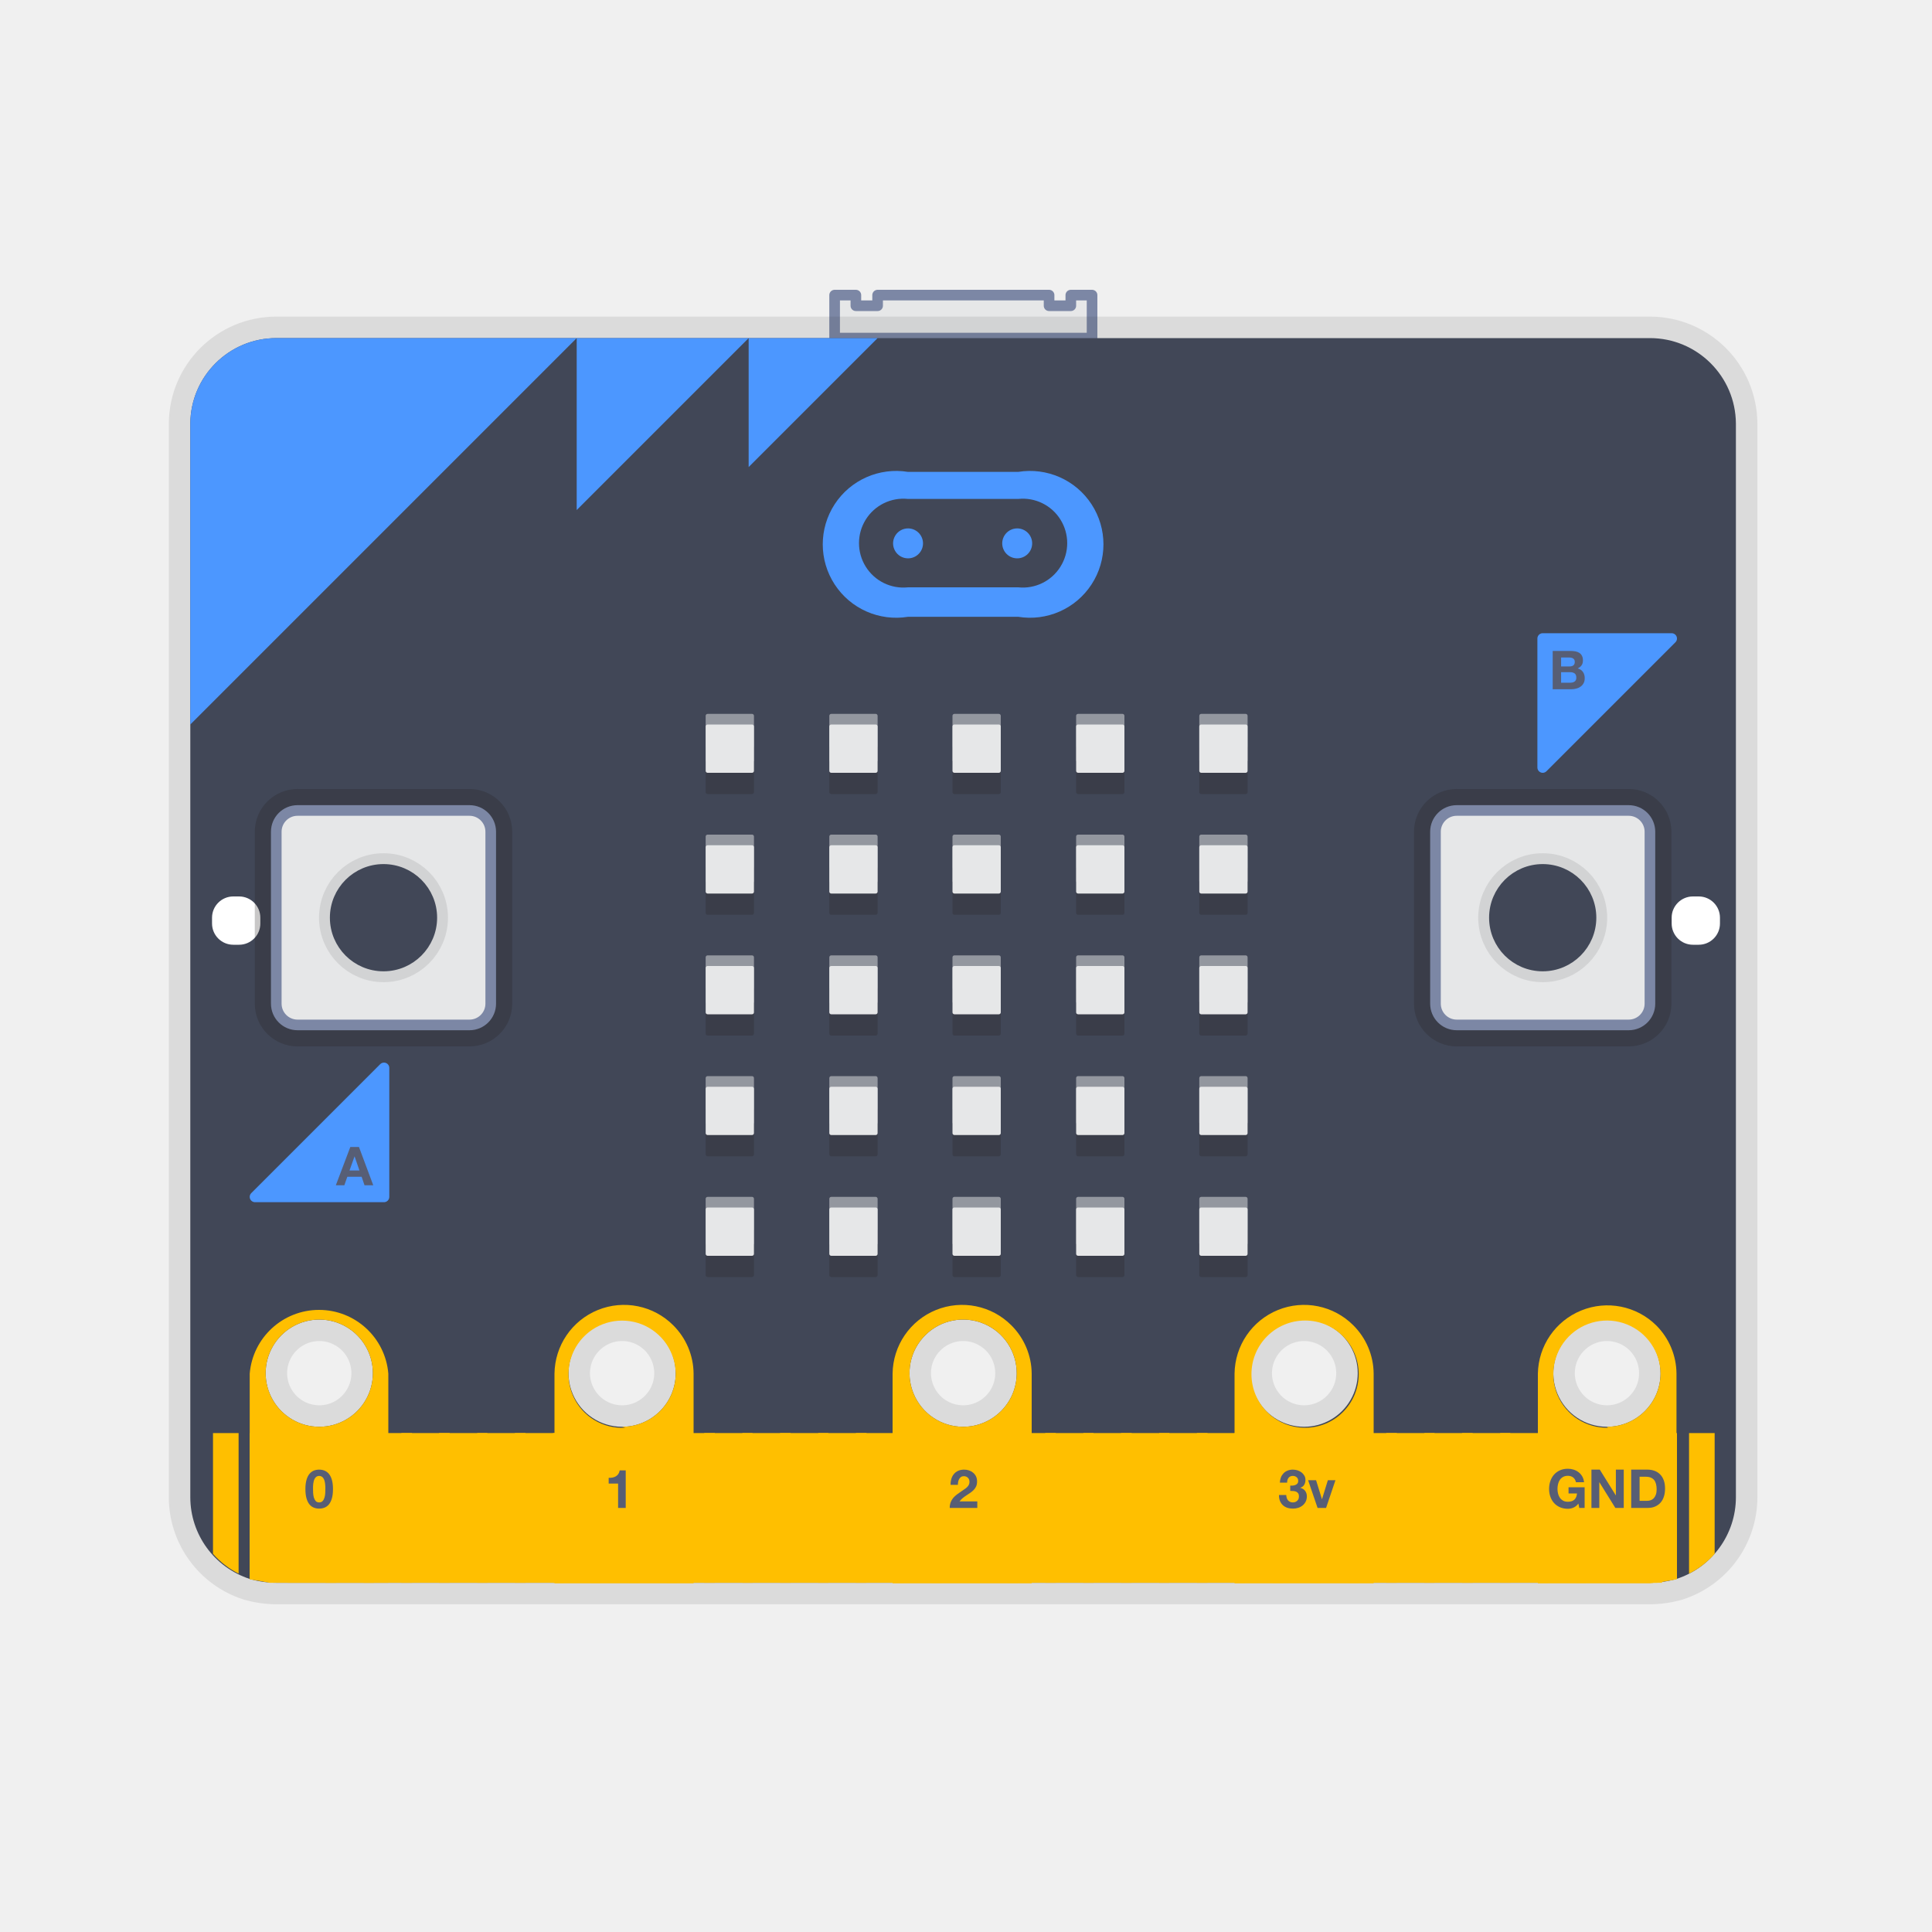
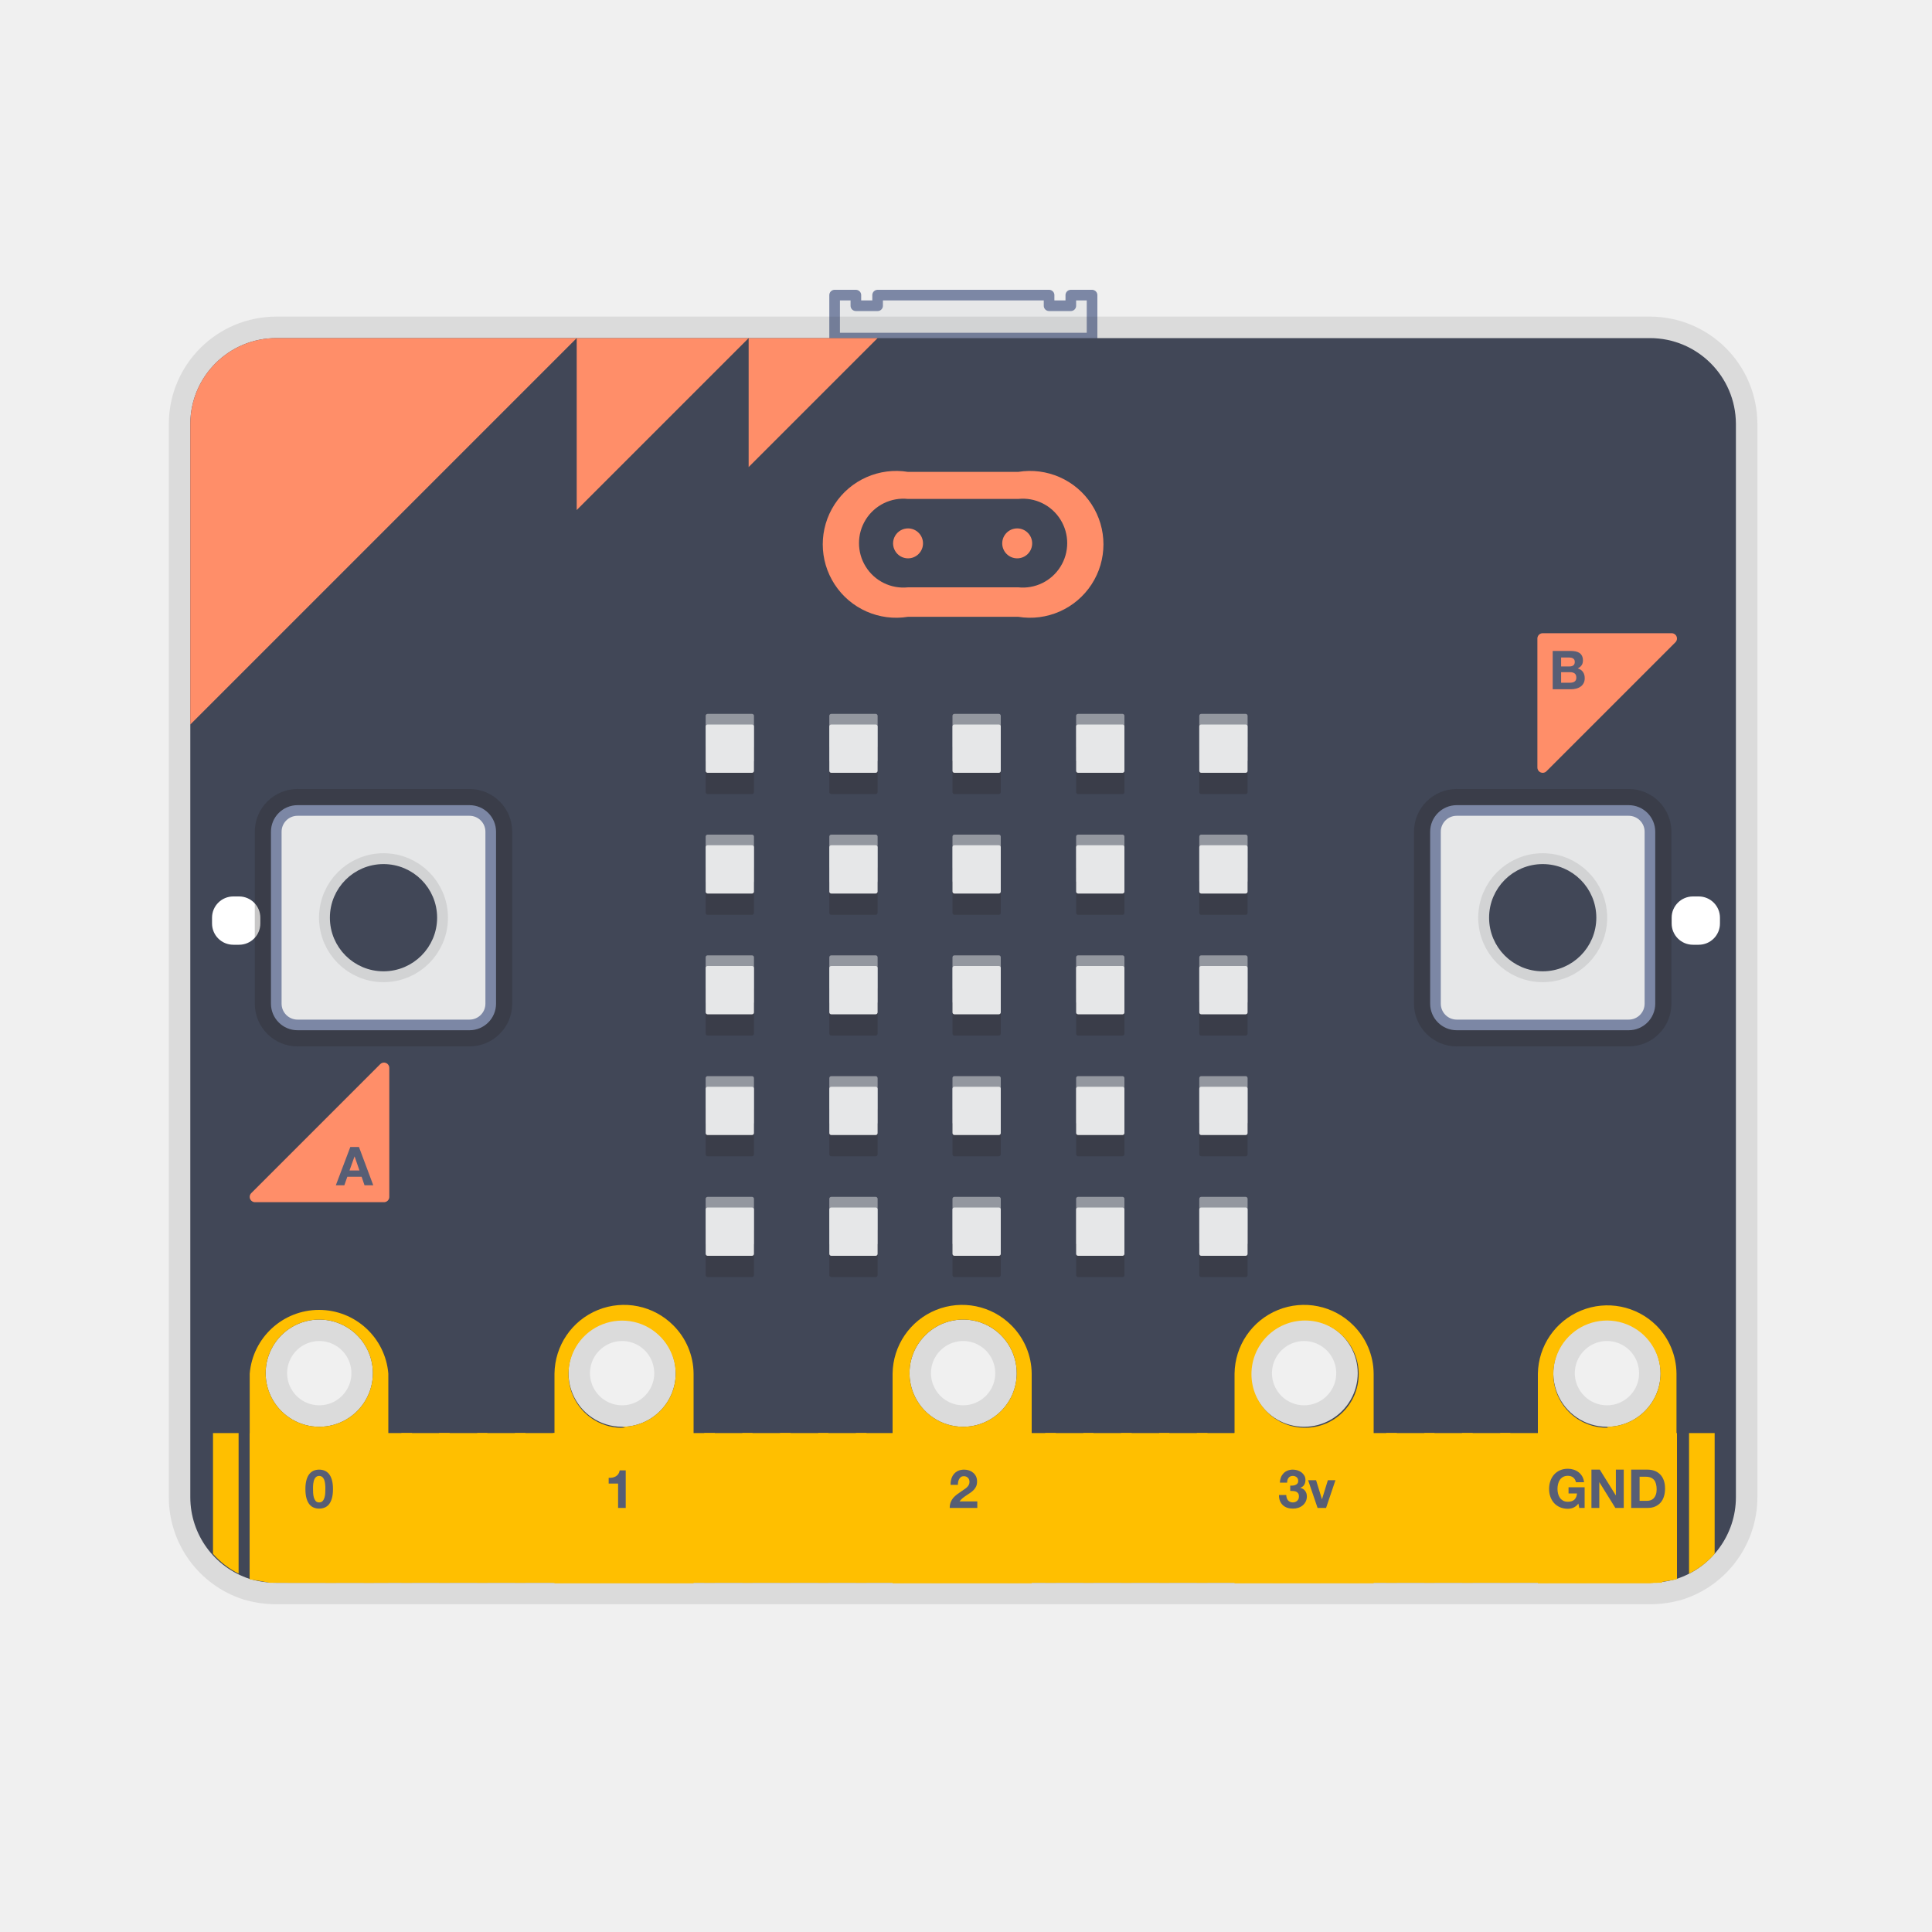
<svg xmlns="http://www.w3.org/2000/svg" width="40px" height="40px" viewBox="0 0 40 40" version="1.1">
  <defs />
  <g id="microbit-block-icon" stroke="none" stroke-width="1" fill="none" fill-rule="evenodd">
    <g id="microbit" transform="translate(3.5, 6)">
      <polygon id="Shape" stroke="#7C87A5" stroke-width="0.22" fill="#E6E7E8" fill-rule="nonzero" stroke-linecap="round" stroke-linejoin="round" points="19.11 0.11 19.11 1 13.78 1 13.78 0.11 14.22 0.11 14.22 0.33 14.67 0.33 14.67 0.11 18.22 0.11 18.22 0.33 18.67 0.33 18.67 0.11" />
      <path d="M30.66,1 L2.22,1 C1.241,1 0.446,1.791 0.44,2.77 L0.44,25 C0.441,25.77 0.938,26.452 1.67,26.69 C1.849,26.742 2.034,26.769 2.22,26.77 L30.66,26.77 C30.846,26.769 31.031,26.742 31.21,26.69 C31.942,26.452 32.439,25.77 32.44,25 L32.44,2.77 C32.434,1.791 31.639,1 30.66,1 Z M3.11,23.54 C2.713,23.54 2.347,23.328 2.149,22.985 C1.95,22.642 1.95,22.218 2.149,21.875 C2.347,21.532 2.713,21.32 3.11,21.32 C3.507,21.32 3.873,21.532 4.071,21.875 C4.27,22.218 4.27,22.642 4.071,22.985 C3.873,23.328 3.507,23.54 3.11,23.54 Z M9.38,23.54 C8.93,23.54 8.525,23.268 8.354,22.852 C8.182,22.436 8.279,21.958 8.599,21.642 C8.918,21.325 9.397,21.232 9.812,21.407 C10.226,21.582 10.494,21.99 10.49,22.44 C10.485,23.049 9.989,23.54 9.38,23.54 Z M16.44,23.54 C15.99,23.54 15.585,23.268 15.414,22.852 C15.242,22.436 15.339,21.958 15.659,21.642 C15.978,21.325 16.457,21.232 16.872,21.407 C17.286,21.582 17.554,21.99 17.55,22.44 C17.545,23.049 17.049,23.54 16.44,23.54 Z M23.5,23.54 C23.103,23.54 22.737,23.328 22.539,22.985 C22.34,22.642 22.34,22.218 22.539,21.875 C22.737,21.532 23.103,21.32 23.5,21.32 C23.897,21.32 24.263,21.532 24.461,21.875 C24.66,22.218 24.66,22.642 24.461,22.985 C24.263,23.328 23.897,23.54 23.5,23.54 Z M29.77,23.54 C29.32,23.54 28.915,23.268 28.744,22.852 C28.572,22.436 28.669,21.958 28.989,21.642 C29.308,21.325 29.787,21.232 30.202,21.407 C30.616,21.582 30.884,21.99 30.88,22.44 C30.875,23.049 30.379,23.54 29.77,23.54 Z" id="Shape" stroke="#231F20" stroke-width="0.89" fill="#231F20" fill-rule="nonzero" opacity="0.1" />
      <path d="M30.66,1 L2.22,1 C1.241,1 0.446,1.791 0.44,2.77 L0.44,25 C0.441,25.77 0.938,26.452 1.67,26.69 C1.849,26.742 2.034,26.769 2.22,26.77 L30.66,26.77 C30.846,26.769 31.031,26.742 31.21,26.69 C31.942,26.452 32.439,25.77 32.44,25 L32.44,2.77 C32.434,1.791 31.639,1 30.66,1 Z M3.11,23.54 C2.713,23.54 2.347,23.328 2.149,22.985 C1.95,22.642 1.95,22.218 2.149,21.875 C2.347,21.532 2.713,21.32 3.11,21.32 C3.507,21.32 3.873,21.532 4.071,21.875 C4.27,22.218 4.27,22.642 4.071,22.985 C3.873,23.328 3.507,23.54 3.11,23.54 Z M9.38,23.54 C8.93,23.54 8.525,23.268 8.354,22.852 C8.182,22.436 8.279,21.958 8.599,21.642 C8.918,21.325 9.397,21.232 9.812,21.407 C10.226,21.582 10.494,21.99 10.49,22.44 C10.485,23.049 9.989,23.54 9.38,23.54 Z M16.44,23.54 C15.99,23.54 15.585,23.268 15.414,22.852 C15.242,22.436 15.339,21.958 15.659,21.642 C15.978,21.325 16.457,21.232 16.872,21.407 C17.286,21.582 17.554,21.99 17.55,22.44 C17.545,23.049 17.049,23.54 16.44,23.54 Z M23.5,23.54 C23.103,23.54 22.737,23.328 22.539,22.985 C22.34,22.642 22.34,22.218 22.539,21.875 C22.737,21.532 23.103,21.32 23.5,21.32 C23.897,21.32 24.263,21.532 24.461,21.875 C24.66,22.218 24.66,22.642 24.461,22.985 C24.263,23.328 23.897,23.54 23.5,23.54 Z M29.77,23.54 C29.32,23.54 28.915,23.268 28.744,22.852 C28.572,22.436 28.669,21.958 28.989,21.642 C29.308,21.325 29.787,21.232 30.202,21.407 C30.616,21.582 30.884,21.99 30.88,22.44 C30.875,23.049 30.379,23.54 29.77,23.54 Z" id="Shape" fill="#414757" fill-rule="nonzero" />
-       <path d="M0.44,9 L0.44,2.77 C0.446,1.791 1.241,1 2.22,1 L8.44,1 L0.44,9 Z" id="Shape" fill="#4C97FF" fill-rule="nonzero" />
-       <polygon id="Shape" fill="#4C97FF" fill-rule="nonzero" points="8.44 4.56 8.44 1 12 1" />
-       <polygon id="Shape" fill="#4C97FF" fill-rule="nonzero" points="12 3.67 12 1 14.67 1" />
-       <polygon id="Shape" stroke="#4C97FF" stroke-width="0.22" fill="#4C97FF" fill-rule="nonzero" stroke-linecap="round" stroke-linejoin="round" points="28.44 9.89 28.44 7.22 31.11 7.22" />
-       <polygon id="Shape" stroke="#4C97FF" stroke-width="0.22" fill="#4C97FF" fill-rule="nonzero" stroke-linecap="round" stroke-linejoin="round" points="4.45 16.11 4.45 18.78 1.78 18.78" />
+       <path d="M0.44,9 L0.44,2.77 C0.446,1.791 1.241,1 2.22,1 L8.44,1 L0.44,9 Z" id="Shape" fill="#FF8E69" fill-rule="nonzero" />
+       <polygon id="Shape" fill="#FF8E69" fill-rule="nonzero" points="8.44 4.56 8.44 1 12 1" />
+       <polygon id="Shape" fill="#FF8E69" fill-rule="nonzero" points="12 3.67 12 1 14.67 1" />
+       <polygon id="Shape" stroke="#FF8E69" stroke-width="0.22" fill="#FF8E69" fill-rule="nonzero" stroke-linecap="round" stroke-linejoin="round" points="28.44 9.89 28.44 7.22 31.11 7.22" />
+       <polygon id="Shape" stroke="#FF8E69" stroke-width="0.22" fill="#FF8E69" fill-rule="nonzero" stroke-linecap="round" stroke-linejoin="round" points="4.45 16.11 4.45 18.78 1.78 18.78" />
      <rect id="Rectangle-path" fill="#FFFFFF" fill-rule="nonzero" x="0.89" y="12.56" width="1" height="1" rx="0.44" />
      <rect id="Rectangle-path" fill="#FFFFFF" fill-rule="nonzero" x="31.11" y="12.56" width="1" height="1" rx="0.44" />
-       <path d="M17.56,5.56 C17.731,5.56 17.87,5.421 17.87,5.25 C17.87,5.079 17.731,4.94 17.56,4.94 C17.389,4.94 17.25,5.079 17.25,5.25 C17.25,5.421 17.389,5.56 17.56,5.56" id="Shape" fill="#4C97FF" fill-rule="nonzero" />
-       <path d="M15.3,4.94 C15.189,4.94 15.087,4.999 15.032,5.095 C14.976,5.191 14.976,5.309 15.032,5.405 C15.087,5.501 15.189,5.56 15.3,5.56 C15.471,5.56 15.61,5.421 15.61,5.25 C15.61,5.079 15.471,4.94 15.3,4.94" id="Shape" fill="#4C97FF" fill-rule="nonzero" />
-       <path d="M15.3,4.33 C14.95,4.293 14.61,4.459 14.424,4.758 C14.238,5.056 14.238,5.434 14.424,5.732 C14.61,6.031 14.95,6.197 15.3,6.16 L17.58,6.16 C17.93,6.197 18.27,6.031 18.456,5.732 C18.642,5.434 18.642,5.056 18.456,4.758 C18.27,4.459 17.93,4.293 17.58,4.33 L15.3,4.33 M17.58,6.77 L15.3,6.77 C14.706,6.867 14.11,6.605 13.781,6.1 C13.452,5.596 13.452,4.944 13.781,4.44 C14.11,3.935 14.706,3.673 15.3,3.77 L17.58,3.77 C18.174,3.673 18.77,3.935 19.099,4.44 C19.428,4.944 19.428,5.596 19.099,6.1 C18.77,6.605 18.174,6.867 17.58,6.77" id="Shape" fill="#4C97FF" fill-rule="nonzero" />
+       <path d="M17.56,5.56 C17.731,5.56 17.87,5.421 17.87,5.25 C17.87,5.079 17.731,4.94 17.56,4.94 C17.389,4.94 17.25,5.079 17.25,5.25 C17.25,5.421 17.389,5.56 17.56,5.56" id="Shape" fill="#FF8E69" fill-rule="nonzero" />
+       <path d="M15.3,4.94 C15.189,4.94 15.087,4.999 15.032,5.095 C14.976,5.191 14.976,5.309 15.032,5.405 C15.087,5.501 15.189,5.56 15.3,5.56 C15.471,5.56 15.61,5.421 15.61,5.25 C15.61,5.079 15.471,4.94 15.3,4.94" id="Shape" fill="#FF8E69" fill-rule="nonzero" />
+       <path d="M15.3,4.33 C14.95,4.293 14.61,4.459 14.424,4.758 C14.238,5.056 14.238,5.434 14.424,5.732 C14.61,6.031 14.95,6.197 15.3,6.16 L17.58,6.16 C17.93,6.197 18.27,6.031 18.456,5.732 C18.642,5.434 18.642,5.056 18.456,4.758 C18.27,4.459 17.93,4.293 17.58,4.33 L15.3,4.33 M17.58,6.77 L15.3,6.77 C14.706,6.867 14.11,6.605 13.781,6.1 C13.452,5.596 13.452,4.944 13.781,4.44 C14.11,3.935 14.706,3.673 15.3,3.77 L17.58,3.77 C18.174,3.673 18.77,3.935 19.099,4.44 C19.428,4.944 19.428,5.596 19.099,6.1 C18.77,6.605 18.174,6.867 17.58,6.77" id="Shape" fill="#FF8E69" fill-rule="nonzero" />
      <rect id="Rectangle-path" stroke="#231F20" stroke-width="0.89" fill="#231F20" fill-rule="nonzero" opacity="0.25" stroke-linecap="round" stroke-linejoin="round" x="2.22" y="10.78" width="4.44" height="4.44" rx="0.44" />
      <rect id="Rectangle-path" stroke="#7C87A5" stroke-width="0.22" fill="#E6E7E8" fill-rule="nonzero" stroke-linecap="round" stroke-linejoin="round" x="2.22" y="10.78" width="4.44" height="4.44" rx="0.44" />
      <circle id="Oval" stroke="#231F20" stroke-width="0.67" fill="#231F20" fill-rule="nonzero" opacity="0.1" cx="4.44" cy="13" r="1" />
      <circle id="Oval" stroke="#414757" stroke-width="0.22" fill="#414757" fill-rule="nonzero" cx="4.44" cy="13" r="1" />
      <rect id="Rectangle-path" stroke="#231F20" stroke-width="0.89" fill="#231F20" fill-rule="nonzero" opacity="0.25" stroke-linecap="round" stroke-linejoin="round" x="26.22" y="10.78" width="4.44" height="4.44" rx="0.44" />
      <rect id="Rectangle-path" stroke="#7C87A5" stroke-width="0.22" fill="#E6E7E8" fill-rule="nonzero" stroke-linecap="round" stroke-linejoin="round" x="26.22" y="10.78" width="4.44" height="4.44" rx="0.44" />
      <circle id="Oval" stroke="#231F20" stroke-width="0.67" fill="#231F20" fill-rule="nonzero" opacity="0.1" cx="28.44" cy="13" r="1" />
      <circle id="Oval" stroke="#414757" stroke-width="0.22" fill="#414757" fill-rule="nonzero" cx="28.44" cy="13" r="1" />
      <g id="Group" opacity="0.5" transform="translate(11, 8)" fill="#E6E7E8" fill-rule="nonzero">
        <rect id="Rectangle-path" x="0.11" y="0.78" width="1" height="1" rx="0.04" />
      </g>
      <g id="Group" opacity="0.25" transform="translate(11, 9)" fill="#231F20" fill-rule="nonzero">
        <rect id="Rectangle-path" x="0.11" y="0.44" width="1" height="1" rx="0.04" />
      </g>
      <rect id="Rectangle-path" fill="#E6E7E8" fill-rule="nonzero" x="11.11" y="9" width="1" height="1" rx="0.04" />
      <g id="Group" opacity="0.5" transform="translate(13, 8)" fill="#E6E7E8" fill-rule="nonzero">
        <rect id="Rectangle-path" x="0.67" y="0.78" width="1" height="1" rx="0.04" />
      </g>
      <g id="Group" opacity="0.25" transform="translate(13, 9)" fill="#231F20" fill-rule="nonzero">
        <rect id="Rectangle-path" x="0.67" y="0.44" width="1" height="1" rx="0.04" />
      </g>
      <rect id="Rectangle-path" fill="#E6E7E8" fill-rule="nonzero" x="13.67" y="9" width="1" height="1" rx="0.04" />
      <g id="Group" opacity="0.5" transform="translate(16, 8)" fill="#E6E7E8" fill-rule="nonzero">
        <rect id="Rectangle-path" x="0.22" y="0.78" width="1" height="1" rx="0.04" />
      </g>
      <g id="Group" opacity="0.25" transform="translate(16, 9)" fill="#231F20" fill-rule="nonzero">
        <rect id="Rectangle-path" x="0.22" y="0.44" width="1" height="1" rx="0.04" />
      </g>
      <rect id="Rectangle-path" fill="#E6E7E8" fill-rule="nonzero" x="16.22" y="9" width="1" height="1" rx="0.04" />
      <g id="Group" opacity="0.5" transform="translate(18, 8)" fill="#E6E7E8" fill-rule="nonzero">
        <rect id="Rectangle-path" x="0.78" y="0.78" width="1" height="1" rx="0.04" />
      </g>
      <g id="Group" opacity="0.25" transform="translate(18, 9)" fill="#231F20" fill-rule="nonzero">
        <rect id="Rectangle-path" x="0.78" y="0.44" width="1" height="1" rx="0.04" />
      </g>
      <rect id="Rectangle-path" fill="#E6E7E8" fill-rule="nonzero" x="18.78" y="9" width="1" height="1" rx="0.04" />
      <g id="Group" opacity="0.5" transform="translate(21, 8)" fill="#E6E7E8" fill-rule="nonzero">
        <rect id="Rectangle-path" x="0.33" y="0.78" width="1" height="1" rx="0.04" />
      </g>
      <g id="Group" opacity="0.25" transform="translate(21, 9)" fill="#231F20" fill-rule="nonzero">
        <rect id="Rectangle-path" x="0.33" y="0.44" width="1" height="1" rx="0.04" />
      </g>
      <rect id="Rectangle-path" fill="#E6E7E8" fill-rule="nonzero" x="21.33" y="9" width="1" height="1" rx="0.04" />
      <g id="Group" opacity="0.5" transform="translate(11, 11)" fill="#E6E7E8" fill-rule="nonzero">
        <rect id="Rectangle-path" x="0.11" y="0.28" width="1" height="1" rx="0.04" />
      </g>
      <g id="Group" opacity="0.25" transform="translate(11, 11)" fill="#231F20" fill-rule="nonzero">
        <rect id="Rectangle-path" x="0.11" y="0.94" width="1" height="1" rx="0.04" />
      </g>
      <rect id="Rectangle-path" fill="#E6E7E8" fill-rule="nonzero" x="11.11" y="11.5" width="1" height="1" rx="0.04" />
      <g id="Group" opacity="0.5" transform="translate(13, 11)" fill="#E6E7E8" fill-rule="nonzero">
        <rect id="Rectangle-path" x="0.67" y="0.28" width="1" height="1" rx="0.04" />
      </g>
      <g id="Group" opacity="0.25" transform="translate(13, 11)" fill="#231F20" fill-rule="nonzero">
        <rect id="Rectangle-path" x="0.67" y="0.94" width="1" height="1" rx="0.04" />
      </g>
      <rect id="Rectangle-path" fill="#E6E7E8" fill-rule="nonzero" x="13.67" y="11.5" width="1" height="1" rx="0.04" />
      <g id="Group" opacity="0.5" transform="translate(16, 11)" fill="#E6E7E8" fill-rule="nonzero">
        <rect id="Rectangle-path" x="0.22" y="0.28" width="1" height="1" rx="0.04" />
      </g>
      <g id="Group" opacity="0.25" transform="translate(16, 11)" fill="#231F20" fill-rule="nonzero">
        <rect id="Rectangle-path" x="0.22" y="0.94" width="1" height="1" rx="0.04" />
      </g>
      <rect id="Rectangle-path" fill="#E6E7E8" fill-rule="nonzero" x="16.22" y="11.5" width="1" height="1" rx="0.04" />
      <g id="Group" opacity="0.5" transform="translate(18, 11)" fill="#E6E7E8" fill-rule="nonzero">
        <rect id="Rectangle-path" x="0.78" y="0.28" width="1" height="1" rx="0.04" />
      </g>
      <g id="Group" opacity="0.25" transform="translate(18, 11)" fill="#231F20" fill-rule="nonzero">
        <rect id="Rectangle-path" x="0.78" y="0.94" width="1" height="1" rx="0.04" />
      </g>
      <rect id="Rectangle-path" fill="#E6E7E8" fill-rule="nonzero" x="18.78" y="11.5" width="1" height="1" rx="0.04" />
      <g id="Group" opacity="0.5" transform="translate(21, 11)" fill="#E6E7E8" fill-rule="nonzero">
        <rect id="Rectangle-path" x="0.33" y="0.28" width="1" height="1" rx="0.04" />
      </g>
      <g id="Group" opacity="0.25" transform="translate(21, 11)" fill="#231F20" fill-rule="nonzero">
        <rect id="Rectangle-path" x="0.33" y="0.94" width="1" height="1" rx="0.04" />
      </g>
      <rect id="Rectangle-path" fill="#E6E7E8" fill-rule="nonzero" x="21.33" y="11.5" width="1" height="1" rx="0.04" />
      <g id="Group" opacity="0.5" transform="translate(11, 13)" fill="#E6E7E8" fill-rule="nonzero">
        <rect id="Rectangle-path" x="0.11" y="0.78" width="1" height="1" rx="0.04" />
      </g>
      <g id="Group" opacity="0.25" transform="translate(11, 14)" fill="#231F20" fill-rule="nonzero">
        <rect id="Rectangle-path" x="0.11" y="0.44" width="1" height="1" rx="0.04" />
      </g>
      <rect id="Rectangle-path" fill="#E6E7E8" fill-rule="nonzero" x="11.11" y="14" width="1" height="1" rx="0.04" />
      <g id="Group" opacity="0.5" transform="translate(13, 13)" fill="#E6E7E8" fill-rule="nonzero">
        <rect id="Rectangle-path" x="0.67" y="0.78" width="1" height="1" rx="0.04" />
      </g>
      <g id="Group" opacity="0.25" transform="translate(13, 14)" fill="#231F20" fill-rule="nonzero">
        <rect id="Rectangle-path" x="0.67" y="0.44" width="1" height="1" rx="0.04" />
      </g>
      <rect id="Rectangle-path" fill="#E6E7E8" fill-rule="nonzero" x="13.67" y="14" width="1" height="1" rx="0.04" />
      <g id="Group" opacity="0.5" transform="translate(16, 13)" fill="#E6E7E8" fill-rule="nonzero">
        <rect id="Rectangle-path" x="0.22" y="0.78" width="1" height="1" rx="0.04" />
      </g>
      <g id="Group" opacity="0.25" transform="translate(16, 14)" fill="#231F20" fill-rule="nonzero">
        <rect id="Rectangle-path" x="0.22" y="0.44" width="1" height="1" rx="0.04" />
      </g>
      <rect id="Rectangle-path" fill="#E6E7E8" fill-rule="nonzero" x="16.22" y="14" width="1" height="1" rx="0.04" />
      <g id="Group" opacity="0.5" transform="translate(18, 13)" fill="#E6E7E8" fill-rule="nonzero">
        <rect id="Rectangle-path" x="0.78" y="0.78" width="1" height="1" rx="0.04" />
      </g>
      <g id="Group" opacity="0.25" transform="translate(18, 14)" fill="#231F20" fill-rule="nonzero">
        <rect id="Rectangle-path" x="0.78" y="0.44" width="1" height="1" rx="0.04" />
      </g>
      <rect id="Rectangle-path" fill="#E6E7E8" fill-rule="nonzero" x="18.78" y="14" width="1" height="1" rx="0.04" />
      <g id="Group" opacity="0.5" transform="translate(21, 13)" fill="#E6E7E8" fill-rule="nonzero">
        <rect id="Rectangle-path" x="0.33" y="0.78" width="1" height="1" rx="0.04" />
      </g>
      <g id="Group" opacity="0.25" transform="translate(21, 14)" fill="#231F20" fill-rule="nonzero">
        <rect id="Rectangle-path" x="0.33" y="0.44" width="1" height="1" rx="0.04" />
      </g>
      <rect id="Rectangle-path" fill="#E6E7E8" fill-rule="nonzero" x="21.33" y="14" width="1" height="1" rx="0.04" />
      <g id="Group" opacity="0.5" transform="translate(11, 16)" fill="#E6E7E8" fill-rule="nonzero">
        <rect id="Rectangle-path" x="0.11" y="0.28" width="1" height="1" rx="0.04" />
      </g>
      <g id="Group" opacity="0.25" transform="translate(11, 16)" fill="#231F20" fill-rule="nonzero">
        <rect id="Rectangle-path" x="0.11" y="0.94" width="1" height="1" rx="0.04" />
      </g>
      <rect id="Rectangle-path" fill="#E6E7E8" fill-rule="nonzero" x="11.11" y="16.5" width="1" height="1" rx="0.04" />
      <g id="Group" opacity="0.5" transform="translate(13, 16)" fill="#E6E7E8" fill-rule="nonzero">
        <rect id="Rectangle-path" x="0.67" y="0.28" width="1" height="1" rx="0.04" />
      </g>
      <g id="Group" opacity="0.25" transform="translate(13, 16)" fill="#231F20" fill-rule="nonzero">
        <rect id="Rectangle-path" x="0.67" y="0.94" width="1" height="1" rx="0.04" />
      </g>
      <rect id="Rectangle-path" fill="#E6E7E8" fill-rule="nonzero" x="13.67" y="16.5" width="1" height="1" rx="0.04" />
      <g id="Group" opacity="0.5" transform="translate(16, 16)" fill="#E6E7E8" fill-rule="nonzero">
        <rect id="Rectangle-path" x="0.22" y="0.28" width="1" height="1" rx="0.04" />
      </g>
      <g id="Group" opacity="0.25" transform="translate(16, 16)" fill="#231F20" fill-rule="nonzero">
        <rect id="Rectangle-path" x="0.22" y="0.94" width="1" height="1" rx="0.04" />
      </g>
      <rect id="Rectangle-path" fill="#E6E7E8" fill-rule="nonzero" x="16.22" y="16.5" width="1" height="1" rx="0.04" />
      <g id="Group" opacity="0.5" transform="translate(18, 16)" fill="#E6E7E8" fill-rule="nonzero">
        <rect id="Rectangle-path" x="0.78" y="0.28" width="1" height="1" rx="0.04" />
      </g>
      <g id="Group" opacity="0.25" transform="translate(18, 16)" fill="#231F20" fill-rule="nonzero">
        <rect id="Rectangle-path" x="0.78" y="0.94" width="1" height="1" rx="0.04" />
      </g>
      <rect id="Rectangle-path" fill="#E6E7E8" fill-rule="nonzero" x="18.78" y="16.5" width="1" height="1" rx="0.04" />
      <g id="Group" opacity="0.5" transform="translate(21, 16)" fill="#E6E7E8" fill-rule="nonzero">
        <rect id="Rectangle-path" x="0.33" y="0.28" width="1" height="1" rx="0.04" />
      </g>
      <g id="Group" opacity="0.25" transform="translate(21, 16)" fill="#231F20" fill-rule="nonzero">
        <rect id="Rectangle-path" x="0.33" y="0.94" width="1" height="1" rx="0.04" />
      </g>
      <rect id="Rectangle-path" fill="#E6E7E8" fill-rule="nonzero" x="21.33" y="16.5" width="1" height="1" rx="0.04" />
      <g id="Group" opacity="0.5" transform="translate(11, 18)" fill="#E6E7E8" fill-rule="nonzero">
        <rect id="Rectangle-path" x="0.11" y="0.78" width="1" height="1" rx="0.04" />
      </g>
      <g id="Group" opacity="0.25" transform="translate(11, 19)" fill="#231F20" fill-rule="nonzero">
        <rect id="Rectangle-path" x="0.11" y="0.44" width="1" height="1" rx="0.04" />
      </g>
      <rect id="Rectangle-path" fill="#E6E7E8" fill-rule="nonzero" x="11.11" y="19" width="1" height="1" rx="0.04" />
      <g id="Group" opacity="0.5" transform="translate(13, 18)" fill="#E6E7E8" fill-rule="nonzero">
        <rect id="Rectangle-path" x="0.67" y="0.78" width="1" height="1" rx="0.04" />
      </g>
      <g id="Group" opacity="0.25" transform="translate(13, 19)" fill="#231F20" fill-rule="nonzero">
        <rect id="Rectangle-path" x="0.67" y="0.44" width="1" height="1" rx="0.04" />
      </g>
      <rect id="Rectangle-path" fill="#E6E7E8" fill-rule="nonzero" x="13.67" y="19" width="1" height="1" rx="0.04" />
      <g id="Group" opacity="0.5" transform="translate(16, 18)" fill="#E6E7E8" fill-rule="nonzero">
        <rect id="Rectangle-path" x="0.22" y="0.78" width="1" height="1" rx="0.04" />
      </g>
      <g id="Group" opacity="0.25" transform="translate(16, 19)" fill="#231F20" fill-rule="nonzero">
        <rect id="Rectangle-path" x="0.22" y="0.44" width="1" height="1" rx="0.04" />
      </g>
      <rect id="Rectangle-path" fill="#E6E7E8" fill-rule="nonzero" x="16.22" y="19" width="1" height="1" rx="0.04" />
      <g id="Group" opacity="0.5" transform="translate(18, 18)" fill="#E6E7E8" fill-rule="nonzero">
        <rect id="Rectangle-path" x="0.78" y="0.78" width="1" height="1" rx="0.04" />
      </g>
      <g id="Group" opacity="0.25" transform="translate(18, 19)" fill="#231F20" fill-rule="nonzero">
        <rect id="Rectangle-path" x="0.78" y="0.44" width="1" height="1" rx="0.04" />
      </g>
      <rect id="Rectangle-path" fill="#E6E7E8" fill-rule="nonzero" x="18.78" y="19" width="1" height="1" rx="0.04" />
      <g id="Group" opacity="0.5" transform="translate(21, 18)" fill="#E6E7E8" fill-rule="nonzero">
        <rect id="Rectangle-path" x="0.33" y="0.78" width="1" height="1" rx="0.04" />
      </g>
      <g id="Group" opacity="0.25" transform="translate(21, 19)" fill="#231F20" fill-rule="nonzero">
        <rect id="Rectangle-path" x="0.33" y="0.44" width="1" height="1" rx="0.04" />
      </g>
      <rect id="Rectangle-path" fill="#E6E7E8" fill-rule="nonzero" x="21.33" y="19" width="1" height="1" rx="0.04" />
      <path d="M1.44,23.67 L1.44,26.58 C1.239,26.479 1.059,26.339 0.91,26.17 L0.91,23.67 L1.44,23.67 Z" id="Shape" fill="#FFBF00" fill-rule="nonzero" />
      <polygon id="Shape" fill="#FFBF00" fill-rule="nonzero" points="2.08 26.77 2.2 26.77 2.2 23.67 1.67 23.67 1.67 26.69" />
      <rect id="Rectangle-path" fill="#FFBF00" fill-rule="nonzero" x="2.46" y="23.67" width="1" height="3.1" />
      <rect id="Rectangle-path" fill="#FFBF00" fill-rule="nonzero" x="3.24" y="23.67" width="1" height="3.1" />
      <rect id="Rectangle-path" fill="#FFBF00" fill-rule="nonzero" x="4.03" y="23.67" width="1" height="3.1" />
      <rect id="Rectangle-path" fill="#FFBF00" fill-rule="nonzero" x="4.81" y="23.67" width="1" height="3.1" />
      <rect id="Rectangle-path" fill="#FFBF00" fill-rule="nonzero" x="5.59" y="23.67" width="1" height="3.1" />
      <rect id="Rectangle-path" fill="#FFBF00" fill-rule="nonzero" x="6.38" y="23.67" width="1" height="3.1" />
      <rect id="Rectangle-path" fill="#FFBF00" fill-rule="nonzero" x="7.16" y="23.67" width="1" height="3.1" />
      <rect id="Rectangle-path" fill="#FFBF00" fill-rule="nonzero" x="7.95" y="23.67" width="1" height="3.1" />
      <rect id="Rectangle-path" fill="#FFBF00" fill-rule="nonzero" x="8.73" y="23.67" width="1" height="3.1" />
      <rect id="Rectangle-path" fill="#FFBF00" fill-rule="nonzero" x="9.52" y="23.67" width="1" height="3.1" />
      <rect id="Rectangle-path" fill="#FFBF00" fill-rule="nonzero" x="10.3" y="23.67" width="1" height="3.1" />
      <rect id="Rectangle-path" fill="#FFBF00" fill-rule="nonzero" x="11.08" y="23.67" width="1" height="3.1" />
      <rect id="Rectangle-path" fill="#FFBF00" fill-rule="nonzero" x="11.87" y="23.67" width="1" height="3.1" />
      <rect id="Rectangle-path" fill="#FFBF00" fill-rule="nonzero" x="12.65" y="23.67" width="1" height="3.1" />
      <rect id="Rectangle-path" fill="#FFBF00" fill-rule="nonzero" x="13.44" y="23.67" width="1" height="3.1" />
      <rect id="Rectangle-path" fill="#FFBF00" fill-rule="nonzero" x="14.22" y="23.67" width="1" height="3.1" />
      <rect id="Rectangle-path" fill="#FFBF00" fill-rule="nonzero" x="15.01" y="23.67" width="1" height="3.1" />
      <rect id="Rectangle-path" fill="#FFBF00" fill-rule="nonzero" x="15.79" y="23.67" width="1" height="3.1" />
      <rect id="Rectangle-path" fill="#FFBF00" fill-rule="nonzero" x="16.58" y="23.67" width="1" height="3.1" />
      <rect id="Rectangle-path" fill="#FFBF00" fill-rule="nonzero" x="17.36" y="23.67" width="1" height="3.1" />
      <rect id="Rectangle-path" fill="#FFBF00" fill-rule="nonzero" x="18.14" y="23.67" width="1" height="3.1" />
      <rect id="Rectangle-path" fill="#FFBF00" fill-rule="nonzero" x="18.93" y="23.67" width="1" height="3.1" />
      <rect id="Rectangle-path" fill="#FFBF00" fill-rule="nonzero" x="19.71" y="23.67" width="1" height="3.1" />
      <rect id="Rectangle-path" fill="#FFBF00" fill-rule="nonzero" x="20.5" y="23.67" width="1" height="3.1" />
      <rect id="Rectangle-path" fill="#FFBF00" fill-rule="nonzero" x="21.28" y="23.67" width="1" height="3.1" />
      <rect id="Rectangle-path" fill="#FFBF00" fill-rule="nonzero" x="22.06" y="23.67" width="1" height="3.1" />
      <rect id="Rectangle-path" fill="#FFBF00" fill-rule="nonzero" x="22.85" y="23.67" width="1" height="3.1" />
      <rect id="Rectangle-path" fill="#FFBF00" fill-rule="nonzero" x="23.63" y="23.67" width="1" height="3.1" />
      <rect id="Rectangle-path" fill="#FFBF00" fill-rule="nonzero" x="24.42" y="23.67" width="1" height="3.1" />
      <rect id="Rectangle-path" fill="#FFBF00" fill-rule="nonzero" x="25.2" y="23.67" width="1" height="3.1" />
      <rect id="Rectangle-path" fill="#FFBF00" fill-rule="nonzero" x="25.99" y="23.67" width="1" height="3.1" />
      <rect id="Rectangle-path" fill="#FFBF00" fill-rule="nonzero" x="26.77" y="23.67" width="1" height="3.1" />
      <rect id="Rectangle-path" fill="#FFBF00" fill-rule="nonzero" x="27.56" y="23.67" width="1" height="3.1" />
      <rect id="Rectangle-path" fill="#FFBF00" fill-rule="nonzero" x="28.34" y="23.67" width="1" height="3.1" />
      <rect id="Rectangle-path" fill="#FFBF00" fill-rule="nonzero" x="29.12" y="23.67" width="1" height="3.1" />
      <rect id="Rectangle-path" fill="#FFBF00" fill-rule="nonzero" x="29.91" y="23.67" width="1" height="3.1" />
      <polygon id="Shape" fill="#FFBF00" fill-rule="nonzero" points="30.81 26.77 30.69 26.77 30.69 23.67 31.22 23.67 31.22 26.69" />
      <path d="M32,23.67 L32,26.17 C31.851,26.339 31.671,26.479 31.47,26.58 L31.47,23.67 L32,23.67 Z" id="Shape" fill="#FFBF00" fill-rule="nonzero" />
      <path d="M3.11,23.54 C2.713,23.54 2.347,23.328 2.149,22.985 C1.95,22.642 1.95,22.218 2.149,21.875 C2.347,21.532 2.713,21.32 3.11,21.32 C3.507,21.32 3.873,21.532 4.071,21.875 C4.27,22.218 4.27,22.642 4.071,22.985 C3.873,23.328 3.507,23.54 3.11,23.54 Z M2.22,26.77 L4.54,26.77 L4.54,22.44 C4.478,21.694 3.854,21.12 3.105,21.12 C2.356,21.12 1.732,21.694 1.67,22.44 L1.67,26.7 L2.22,26.77 Z" id="Shape" fill="#FFBF00" fill-rule="nonzero" />
      <path d="M10.44,21.44 C10.031,21.029 9.415,20.904 8.878,21.122 C8.34,21.341 7.987,21.86 7.98,22.44 L7.98,26.78 L10.86,26.78 L10.86,22.44 C10.857,22.064 10.706,21.705 10.44,21.44 Z M9.44,23.56 C8.987,23.584 8.565,23.331 8.374,22.92 C8.182,22.509 8.26,22.023 8.57,21.692 C8.88,21.362 9.36,21.253 9.783,21.417 C10.205,21.582 10.485,21.987 10.49,22.44 C10.485,23.049 9.989,23.54 9.38,23.54 L9.44,23.56 Z" id="Shape" fill="#FFBF00" fill-rule="nonzero" />
      <path d="M17.44,21.44 C17.031,21.029 16.415,20.904 15.878,21.122 C15.34,21.341 14.987,21.86 14.98,22.44 L14.98,26.78 L17.86,26.78 L17.86,22.44 C17.857,22.064 17.706,21.705 17.44,21.44 Z M16.44,23.54 C15.99,23.54 15.585,23.268 15.414,22.852 C15.242,22.436 15.339,21.958 15.659,21.642 C15.978,21.325 16.457,21.232 16.872,21.407 C17.286,21.582 17.554,21.99 17.55,22.44 C17.545,23.049 17.049,23.54 16.44,23.54 Z" id="Shape" fill="#FFBF00" fill-rule="nonzero" />
      <path d="M24.52,21.44 C24.111,21.029 23.495,20.904 22.958,21.122 C22.42,21.341 22.067,21.86 22.06,22.44 L22.06,26.78 L24.94,26.78 L24.94,22.44 C24.937,22.064 24.786,21.705 24.52,21.44 Z M23.52,23.56 C22.907,23.56 22.41,23.063 22.41,22.45 C22.41,21.837 22.907,21.34 23.52,21.34 C24.133,21.34 24.63,21.837 24.63,22.45 C24.63,23.063 24.133,23.56 23.52,23.56 Z" id="Shape" fill="#FFBF00" fill-rule="nonzero" />
      <path d="M30.79,21.44 C30.38,21.036 29.769,20.915 29.236,21.133 C28.703,21.35 28.35,21.864 28.34,22.44 L28.34,26.78 L30.66,26.78 L31.21,26.7 L31.21,22.44 C31.207,22.064 31.056,21.705 30.79,21.44 Z M29.79,23.56 C29.34,23.568 28.93,23.304 28.751,22.891 C28.573,22.478 28.661,21.998 28.975,21.676 C29.288,21.354 29.766,21.252 30.183,21.42 C30.601,21.587 30.876,21.99 30.88,22.44 C30.875,23.049 30.379,23.54 29.77,23.54 L29.79,23.56 Z" id="Shape" fill="#FFBF00" fill-rule="nonzero" />
      <path d="M2.981,24.828 C2.981,24.85 2.982,24.877 2.983,24.909 C2.985,24.94 2.989,24.97 2.997,25 C3.005,25.029 3.017,25.054 3.034,25.075 C3.051,25.095 3.076,25.106 3.107,25.106 C3.14,25.106 3.165,25.095 3.182,25.075 C3.2,25.054 3.212,25.029 3.22,25 C3.228,24.97 3.233,24.94 3.234,24.909 C3.235,24.877 3.236,24.85 3.236,24.828 C3.236,24.815 3.236,24.799 3.236,24.78 C3.235,24.761 3.234,24.742 3.231,24.722 C3.229,24.702 3.225,24.682 3.22,24.662 C3.215,24.643 3.208,24.625 3.198,24.61 C3.189,24.594 3.177,24.581 3.162,24.572 C3.147,24.562 3.129,24.557 3.107,24.557 C3.086,24.557 3.068,24.562 3.054,24.572 C3.039,24.581 3.027,24.594 3.018,24.61 C3.009,24.625 3.002,24.643 2.996,24.662 C2.991,24.682 2.988,24.702 2.985,24.722 C2.983,24.742 2.982,24.761 2.981,24.78 C2.981,24.799 2.981,24.815 2.981,24.828 Z M2.823,24.828 C2.823,24.753 2.831,24.689 2.846,24.638 C2.861,24.586 2.882,24.545 2.908,24.514 C2.934,24.483 2.964,24.461 2.998,24.447 C3.033,24.434 3.069,24.427 3.107,24.427 C3.147,24.427 3.184,24.434 3.218,24.447 C3.252,24.461 3.283,24.483 3.309,24.514 C3.335,24.545 3.356,24.586 3.371,24.638 C3.386,24.689 3.394,24.753 3.394,24.828 C3.394,24.906 3.386,24.971 3.371,25.023 C3.356,25.075 3.335,25.117 3.309,25.148 C3.283,25.179 3.252,25.201 3.218,25.214 C3.184,25.228 3.147,25.234 3.107,25.234 C3.069,25.234 3.033,25.228 2.998,25.214 C2.964,25.201 2.934,25.179 2.908,25.148 C2.882,25.117 2.861,25.075 2.846,25.023 C2.831,24.971 2.823,24.906 2.823,24.828 Z" id="0" fill="#575E75" />
      <path d="M3.736,18.234 L3.942,18.234 L3.842,17.943 L3.84,17.943 L3.736,18.234 Z M3.753,17.747 L3.932,17.747 L4.228,18.54 L4.047,18.54 L3.987,18.364 L3.691,18.364 L3.629,18.54 L3.453,18.54 L3.753,17.747 Z" id="A" fill="#575E75" />
      <path d="M28.821,7.798 L28.997,7.798 C29.028,7.798 29.054,7.791 29.074,7.776 C29.094,7.761 29.104,7.737 29.104,7.704 C29.104,7.685 29.101,7.67 29.094,7.658 C29.087,7.647 29.078,7.637 29.067,7.631 C29.056,7.624 29.043,7.619 29.029,7.617 C29.015,7.614 29,7.613 28.984,7.613 L28.821,7.613 L28.821,7.798 Z M28.647,7.477 L29.02,7.477 C29.057,7.477 29.092,7.481 29.123,7.487 C29.154,7.494 29.18,7.505 29.203,7.52 C29.225,7.535 29.242,7.556 29.254,7.581 C29.267,7.606 29.273,7.637 29.273,7.674 C29.273,7.714 29.264,7.747 29.245,7.774 C29.227,7.8 29.2,7.822 29.165,7.839 C29.214,7.853 29.25,7.878 29.274,7.913 C29.298,7.948 29.31,7.991 29.31,8.04 C29.31,8.08 29.303,8.115 29.287,8.144 C29.272,8.173 29.251,8.197 29.224,8.216 C29.198,8.234 29.168,8.248 29.134,8.257 C29.101,8.266 29.066,8.27 29.031,8.27 L28.647,8.27 L28.647,7.477 Z M28.821,8.135 L29.007,8.135 C29.024,8.135 29.041,8.133 29.056,8.13 C29.072,8.126 29.085,8.121 29.097,8.113 C29.109,8.105 29.119,8.095 29.126,8.081 C29.133,8.068 29.136,8.051 29.136,8.03 C29.136,7.99 29.125,7.96 29.102,7.943 C29.079,7.926 29.048,7.917 29.011,7.917 L28.821,7.917 L28.821,8.135 Z" id="B" fill="#575E75" />
      <path d="M9.455,25.22 L9.297,25.22 L9.297,24.716 L9.102,24.716 L9.102,24.597 C9.13,24.598 9.156,24.596 9.182,24.591 C9.207,24.586 9.23,24.578 9.25,24.566 C9.271,24.553 9.288,24.537 9.302,24.517 C9.316,24.497 9.325,24.473 9.33,24.443 L9.455,24.443 L9.455,25.22 Z" id="1" fill="#575E75" />
      <path d="M16.181,24.742 C16.18,24.697 16.185,24.656 16.197,24.618 C16.208,24.58 16.226,24.546 16.25,24.518 C16.274,24.489 16.303,24.467 16.339,24.451 C16.375,24.435 16.416,24.427 16.463,24.427 C16.499,24.427 16.532,24.433 16.565,24.444 C16.597,24.455 16.625,24.471 16.649,24.492 C16.674,24.513 16.693,24.538 16.708,24.568 C16.722,24.599 16.729,24.633 16.729,24.671 C16.729,24.71 16.723,24.743 16.711,24.772 C16.698,24.8 16.681,24.825 16.661,24.846 C16.64,24.868 16.616,24.888 16.59,24.906 C16.564,24.924 16.537,24.941 16.511,24.959 C16.484,24.976 16.458,24.995 16.433,25.015 C16.408,25.035 16.386,25.058 16.366,25.085 L16.734,25.085 L16.734,25.22 L16.163,25.22 C16.163,25.175 16.17,25.136 16.183,25.102 C16.196,25.069 16.213,25.039 16.235,25.013 C16.258,24.987 16.284,24.962 16.314,24.94 C16.344,24.918 16.375,24.896 16.409,24.873 C16.426,24.861 16.444,24.849 16.463,24.836 C16.482,24.824 16.5,24.811 16.516,24.796 C16.532,24.781 16.545,24.765 16.556,24.746 C16.566,24.728 16.572,24.706 16.572,24.683 C16.572,24.645 16.561,24.616 16.539,24.595 C16.517,24.573 16.489,24.563 16.455,24.563 C16.432,24.563 16.413,24.568 16.397,24.579 C16.381,24.59 16.368,24.604 16.359,24.621 C16.349,24.639 16.342,24.658 16.338,24.679 C16.334,24.7 16.332,24.721 16.332,24.742 L16.181,24.742 Z" id="2" fill="#575E75" />
      <path d="M23.213,24.757 C23.23,24.759 23.248,24.759 23.267,24.757 C23.287,24.756 23.305,24.751 23.321,24.744 C23.338,24.737 23.352,24.727 23.362,24.714 C23.373,24.701 23.378,24.683 23.378,24.661 C23.378,24.627 23.367,24.602 23.345,24.584 C23.323,24.566 23.297,24.557 23.269,24.557 C23.229,24.557 23.198,24.57 23.178,24.597 C23.158,24.623 23.148,24.656 23.149,24.696 L22.999,24.696 C23,24.656 23.008,24.62 23.02,24.587 C23.033,24.554 23.052,24.526 23.075,24.502 C23.098,24.478 23.126,24.46 23.159,24.447 C23.191,24.434 23.228,24.427 23.267,24.427 C23.299,24.427 23.33,24.432 23.361,24.441 C23.392,24.451 23.42,24.464 23.445,24.483 C23.469,24.501 23.489,24.524 23.505,24.551 C23.521,24.577 23.528,24.608 23.528,24.643 C23.528,24.681 23.519,24.714 23.501,24.743 C23.483,24.772 23.456,24.791 23.42,24.802 L23.42,24.804 C23.462,24.813 23.496,24.834 23.521,24.866 C23.545,24.898 23.557,24.936 23.557,24.98 C23.557,25.021 23.549,25.057 23.533,25.089 C23.517,25.121 23.496,25.147 23.469,25.169 C23.443,25.19 23.412,25.207 23.377,25.218 C23.343,25.229 23.306,25.234 23.269,25.234 C23.225,25.234 23.185,25.228 23.149,25.216 C23.113,25.203 23.083,25.185 23.058,25.161 C23.033,25.137 23.013,25.107 22.999,25.072 C22.986,25.038 22.979,24.998 22.98,24.952 L23.13,24.952 C23.131,24.973 23.134,24.993 23.14,25.012 C23.146,25.031 23.154,25.047 23.165,25.061 C23.176,25.074 23.19,25.085 23.207,25.093 C23.224,25.102 23.243,25.106 23.266,25.106 C23.302,25.106 23.332,25.095 23.356,25.073 C23.381,25.051 23.393,25.021 23.393,24.984 C23.393,24.954 23.387,24.931 23.376,24.916 C23.364,24.9 23.35,24.889 23.332,24.882 C23.314,24.875 23.295,24.871 23.274,24.87 C23.252,24.869 23.232,24.868 23.213,24.868 L23.213,24.757 Z M23.955,25.22 L23.779,25.22 L23.583,24.646 L23.748,24.646 L23.869,25.038 L23.871,25.038 L23.992,24.646 L24.149,24.646 L23.955,25.22 Z" id="3v" fill="#575E75" />
      <path d="M29.179,25.13 C29.148,25.17 29.114,25.198 29.076,25.214 C29.038,25.23 29,25.238 28.962,25.238 C28.901,25.238 28.847,25.227 28.798,25.206 C28.75,25.185 28.709,25.156 28.675,25.119 C28.642,25.082 28.617,25.039 28.599,24.989 C28.581,24.939 28.572,24.885 28.572,24.827 C28.572,24.768 28.581,24.713 28.599,24.662 C28.617,24.612 28.642,24.567 28.675,24.53 C28.709,24.492 28.75,24.462 28.798,24.441 C28.847,24.419 28.901,24.409 28.962,24.409 C29.002,24.409 29.042,24.415 29.08,24.427 C29.118,24.439 29.153,24.457 29.183,24.481 C29.214,24.504 29.239,24.534 29.259,24.568 C29.279,24.603 29.291,24.643 29.296,24.688 L29.129,24.688 C29.119,24.644 29.099,24.611 29.069,24.588 C29.04,24.566 29.004,24.555 28.962,24.555 C28.923,24.555 28.889,24.563 28.862,24.578 C28.835,24.593 28.812,24.613 28.795,24.639 C28.778,24.664 28.766,24.693 28.758,24.726 C28.75,24.759 28.746,24.792 28.746,24.827 C28.746,24.86 28.75,24.893 28.758,24.924 C28.766,24.956 28.778,24.984 28.795,25.009 C28.812,25.034 28.835,25.054 28.862,25.07 C28.889,25.085 28.923,25.092 28.962,25.092 C29.02,25.092 29.064,25.078 29.096,25.049 C29.127,25.019 29.145,24.977 29.15,24.921 L28.975,24.921 L28.975,24.792 L29.308,24.792 L29.308,25.22 L29.197,25.22 L29.179,25.13 Z M29.449,24.427 L29.622,24.427 L29.953,24.959 L29.955,24.959 L29.955,24.427 L30.118,24.427 L30.118,25.22 L29.944,25.22 L29.614,24.689 L29.612,24.689 L29.612,25.22 L29.449,25.22 L29.449,24.427 Z M30.446,25.073 L30.601,25.073 C30.626,25.073 30.651,25.069 30.675,25.061 C30.698,25.053 30.719,25.04 30.738,25.021 C30.756,25.002 30.771,24.977 30.782,24.947 C30.793,24.917 30.799,24.88 30.799,24.836 C30.799,24.796 30.795,24.76 30.787,24.728 C30.779,24.696 30.767,24.668 30.749,24.645 C30.731,24.622 30.708,24.605 30.678,24.592 C30.649,24.58 30.613,24.574 30.57,24.574 L30.446,24.574 L30.446,25.073 Z M30.272,24.427 L30.613,24.427 C30.665,24.427 30.712,24.436 30.756,24.452 C30.8,24.468 30.838,24.493 30.87,24.525 C30.903,24.558 30.928,24.598 30.946,24.647 C30.964,24.696 30.973,24.753 30.973,24.819 C30.973,24.877 30.966,24.93 30.951,24.979 C30.936,25.028 30.914,25.07 30.884,25.106 C30.854,25.141 30.816,25.169 30.772,25.189 C30.727,25.21 30.674,25.22 30.613,25.22 L30.272,25.22 L30.272,24.427 Z" id="GND" fill="#575E75" />
    </g>
  </g>
</svg>
